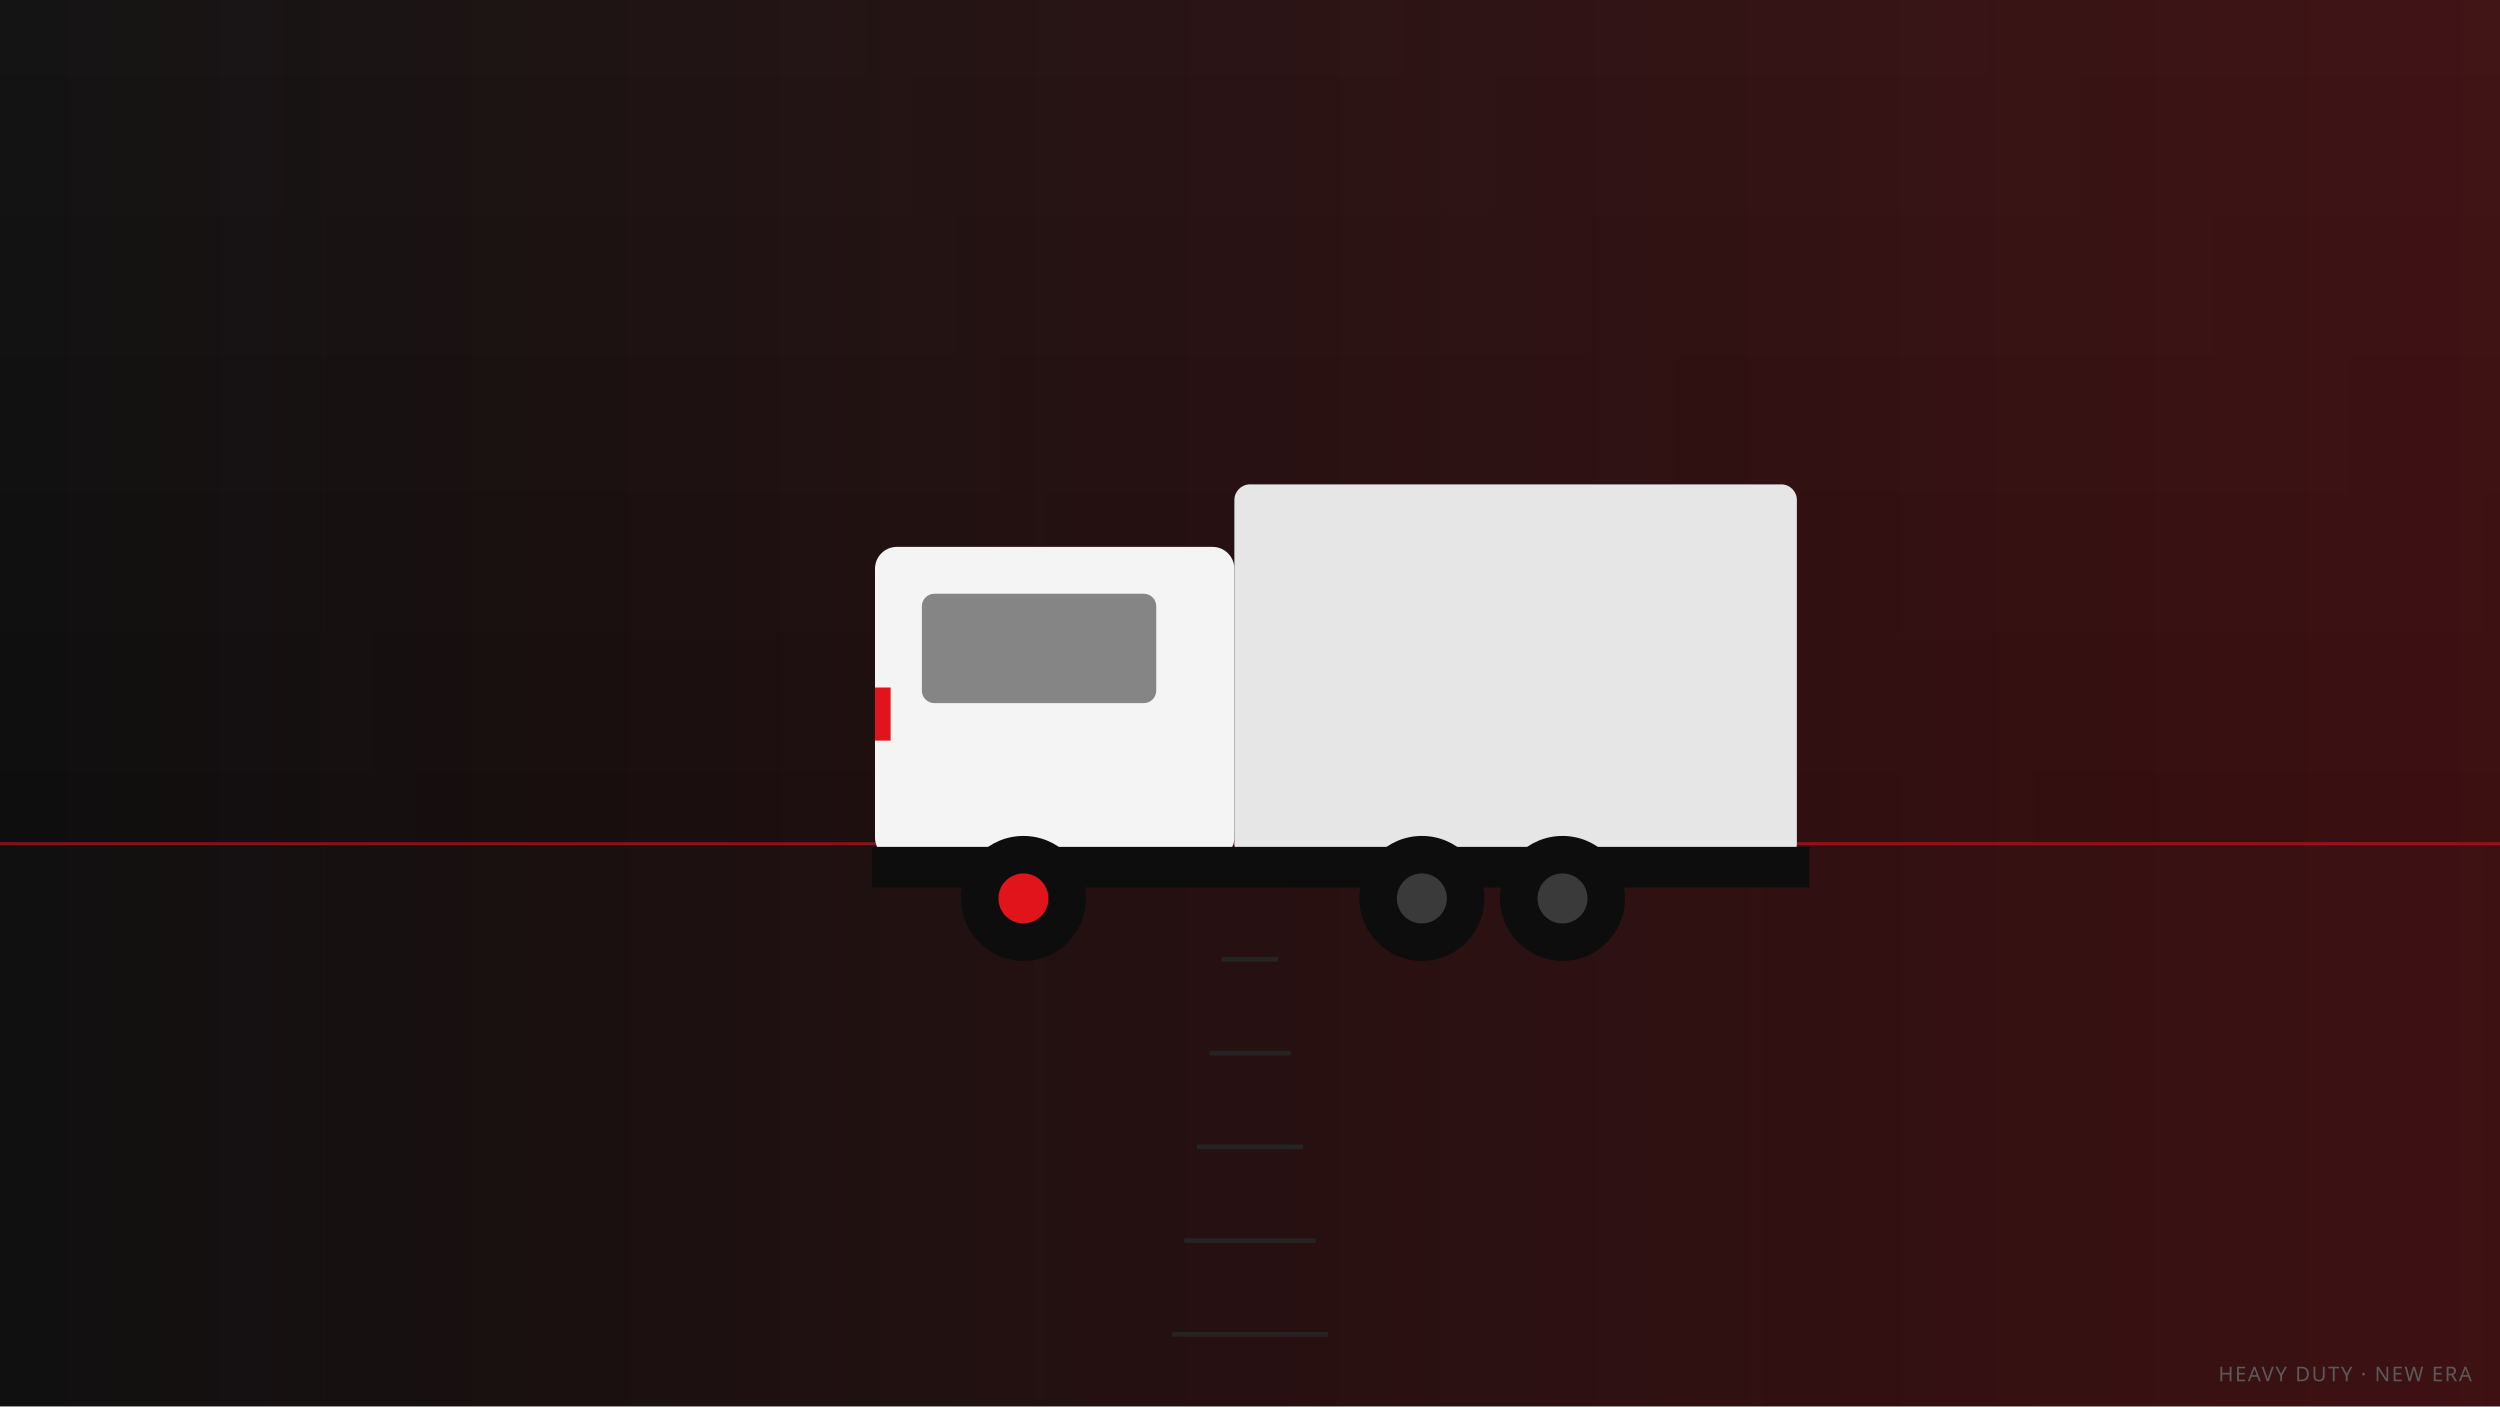
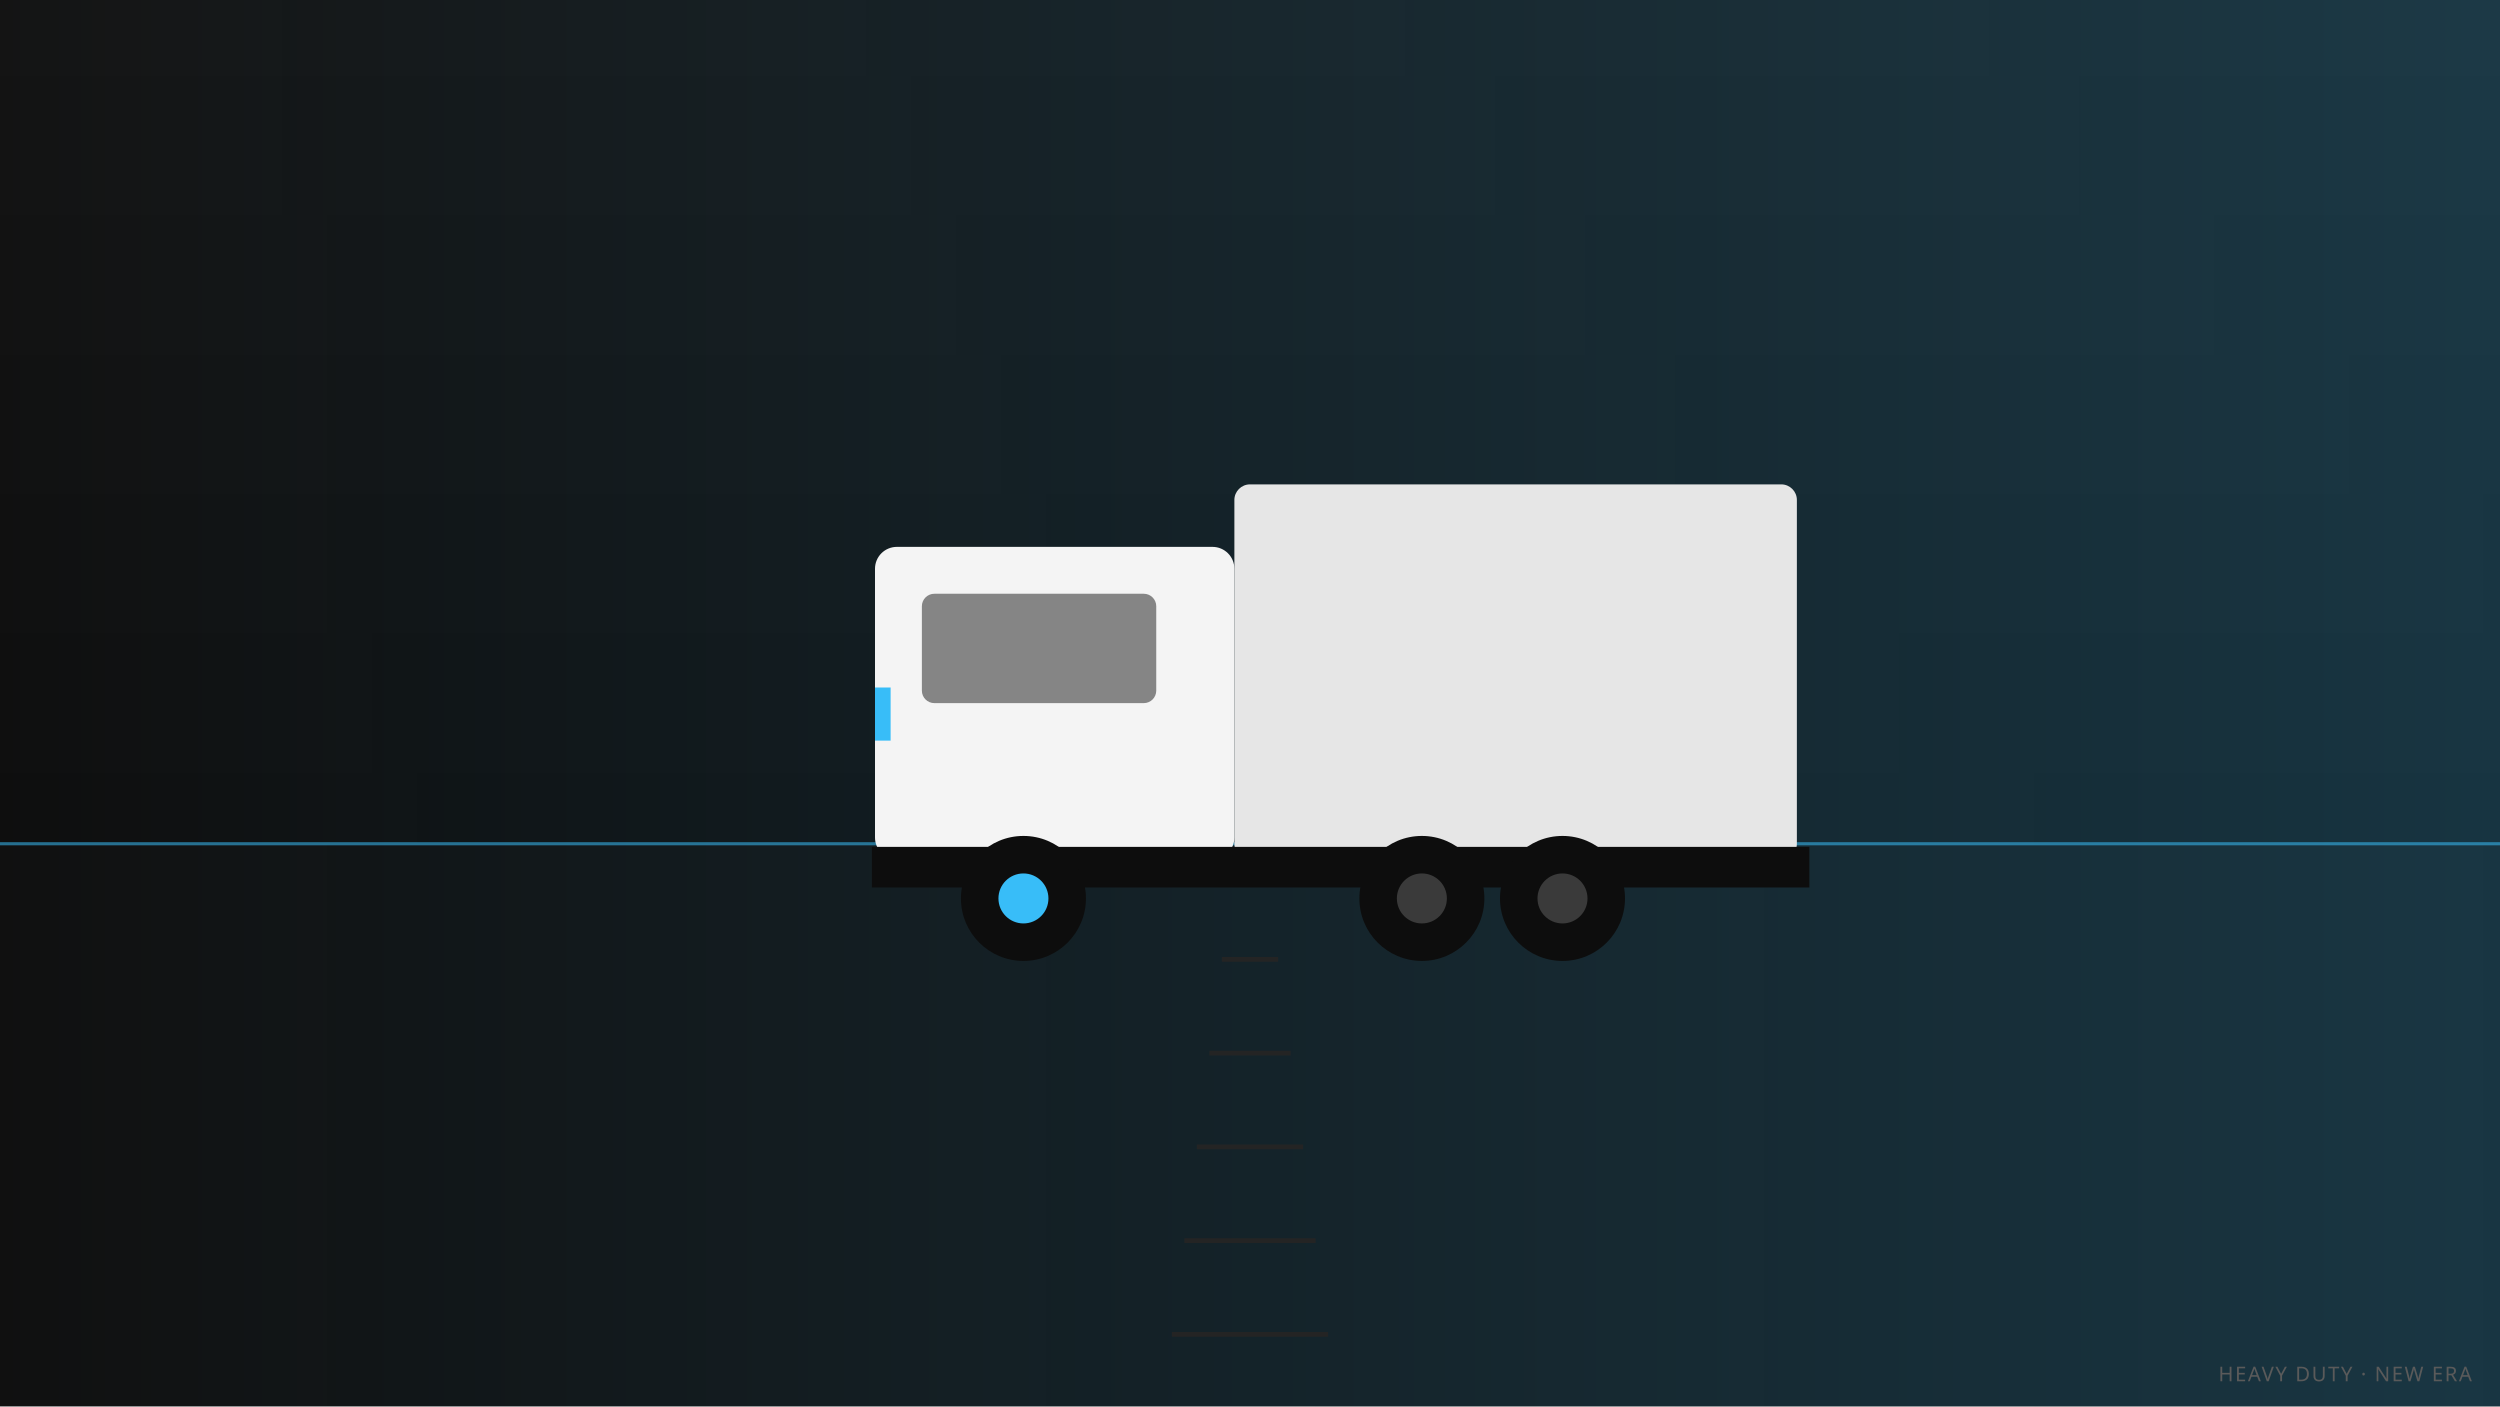
<svg xmlns="http://www.w3.org/2000/svg" viewBox="0 0 1600 900" width="1600" height="900" role="img" aria-label="HEAVY DUTY · NEW ERA">
  <defs>
    <linearGradient id="sky" x1="0" y1="0" x2="0" y2="1">
      <stop offset="0" stop-color="#141414" />
      <stop offset="1" stop-color="#0a0a0a" />
    </linearGradient>
    <linearGradient id="glow" x1="0" y1="0" x2="1" y2="0">
-       <stop offset="0" stop-color="#E1141B" stop-opacity="0" />
-       <stop offset="1" stop-color="#E1141B" stop-opacity="0.22" />
+       <stop offset="0" stop-color="#38BDF8" stop-opacity="0" />
+       <stop offset="1" stop-color="#38BDF8" stop-opacity="0.22" />
    </linearGradient>
  </defs>
  <rect width="1600" height="900" fill="url(#sky)" />
  <rect x="0" y="540" width="1600" height="360" fill="#101010" />
  <rect width="1600" height="900" fill="url(#glow)" />
-   <line x1="0" y1="540" x2="1600" y2="540" stroke="#E1141B" stroke-width="2" opacity="0.55" />
+   <line x1="0" y1="540" x2="1600" y2="540" stroke="#38BDF8" stroke-width="2" opacity="0.55" />
  <g stroke="#242424" stroke-width="3">
    <line x1="790" y1="554" x2="810" y2="554" />
    <line x1="782" y1="614" x2="818" y2="614" />
    <line x1="774" y1="674" x2="826" y2="674" />
    <line x1="766" y1="734" x2="834" y2="734" />
    <line x1="758" y1="794" x2="842" y2="794" />
    <line x1="750" y1="854" x2="850" y2="854" />
  </g>
  <g transform="translate(800, 540) scale(1.000)">
    <g transform="translate(-360,-250)">
      <rect x="120" y="60" width="230" height="200" rx="14" fill="#f4f4f4" />
      <rect x="150" y="90" width="150" height="70" rx="8" fill="#3a3a3a" opacity="0.6" />
      <rect x="350" y="20" width="360" height="240" rx="10" fill="#e6e6e6" />
      <rect x="118" y="252" width="600" height="26" fill="#0d0d0d" />
      <circle cx="215" cy="285" r="40" fill="#0d0d0d" />
-       <circle cx="215" cy="285" r="16" fill="#E1141B" />
+       <circle cx="215" cy="285" r="16" fill="#38BDF8" />
      <circle cx="470" cy="285" r="40" fill="#0d0d0d" />
      <circle cx="470" cy="285" r="16" fill="#3a3a3a" />
      <circle cx="560" cy="285" r="40" fill="#0d0d0d" />
      <circle cx="560" cy="285" r="16" fill="#3a3a3a" />
-       <rect x="120" y="150" width="10" height="34" fill="#E1141B" />
+       <rect x="120" y="150" width="10" height="34" fill="#38BDF8" />
    </g>
  </g>
  <text x="1582" y="884" text-anchor="end" font-family="Manrope, sans-serif" font-size="13" fill="#5a5a5a" letter-spacing="1">HEAVY DUTY · NEW ERA</text>
</svg>
